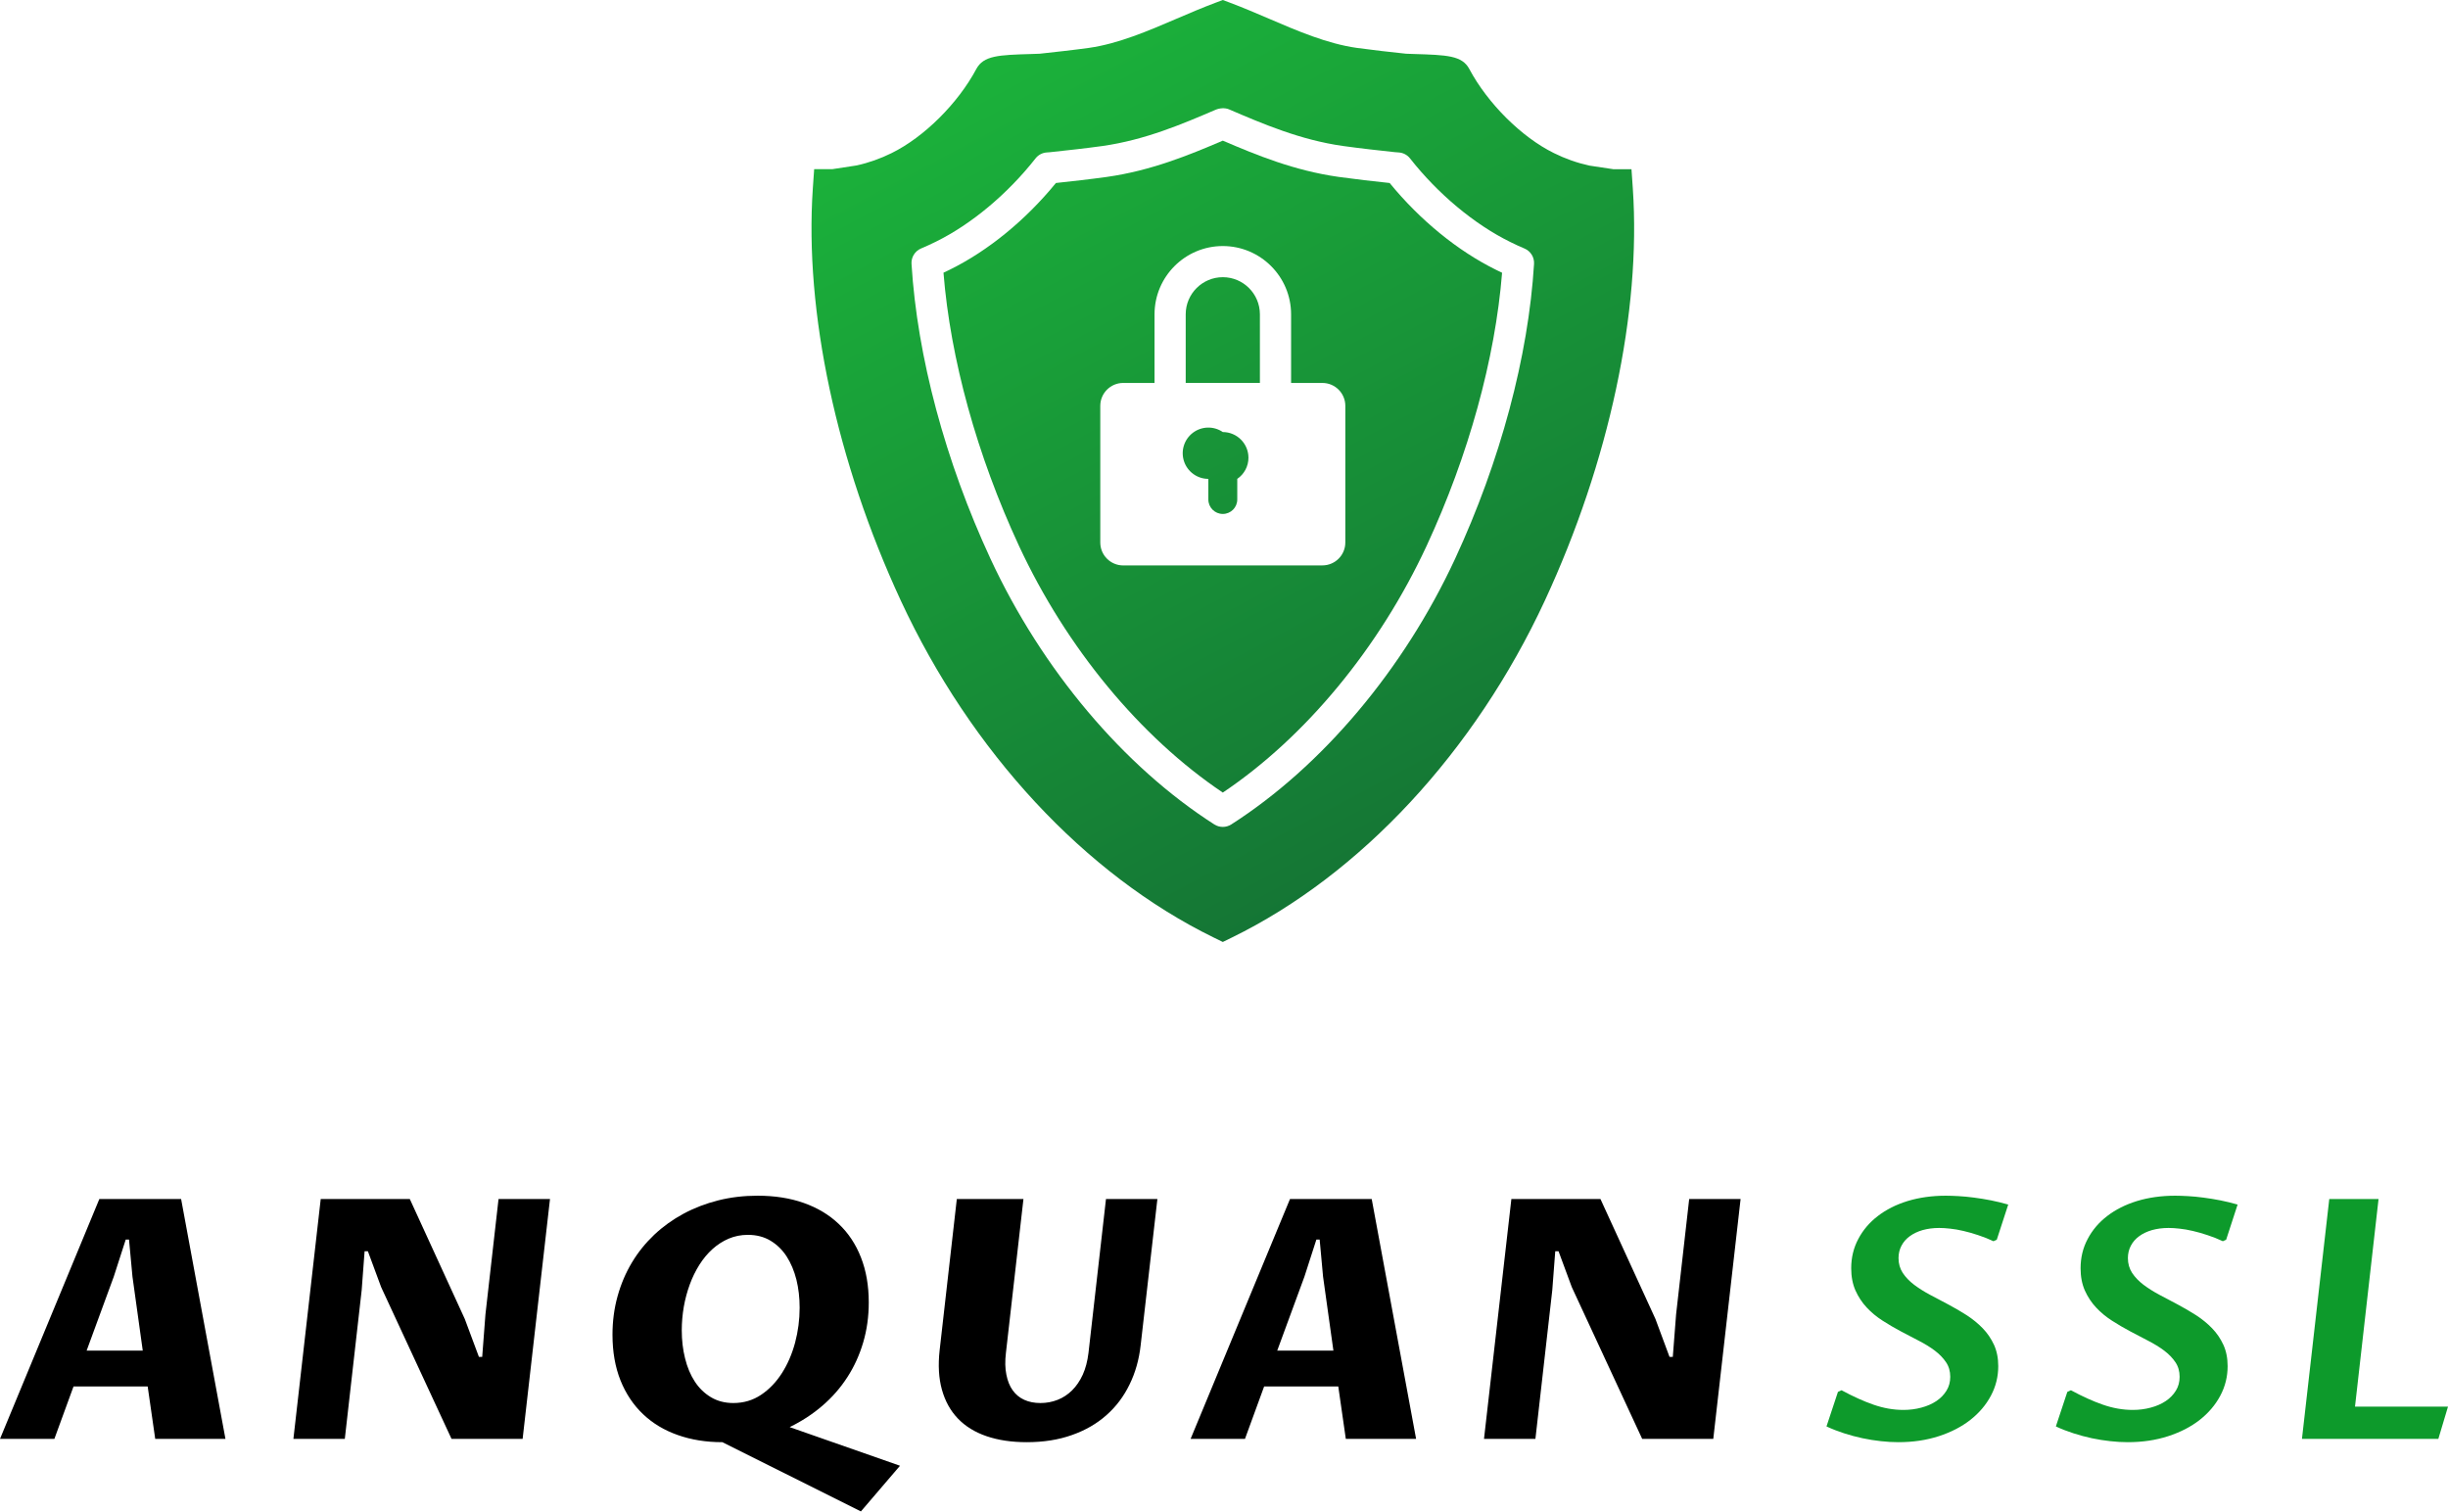
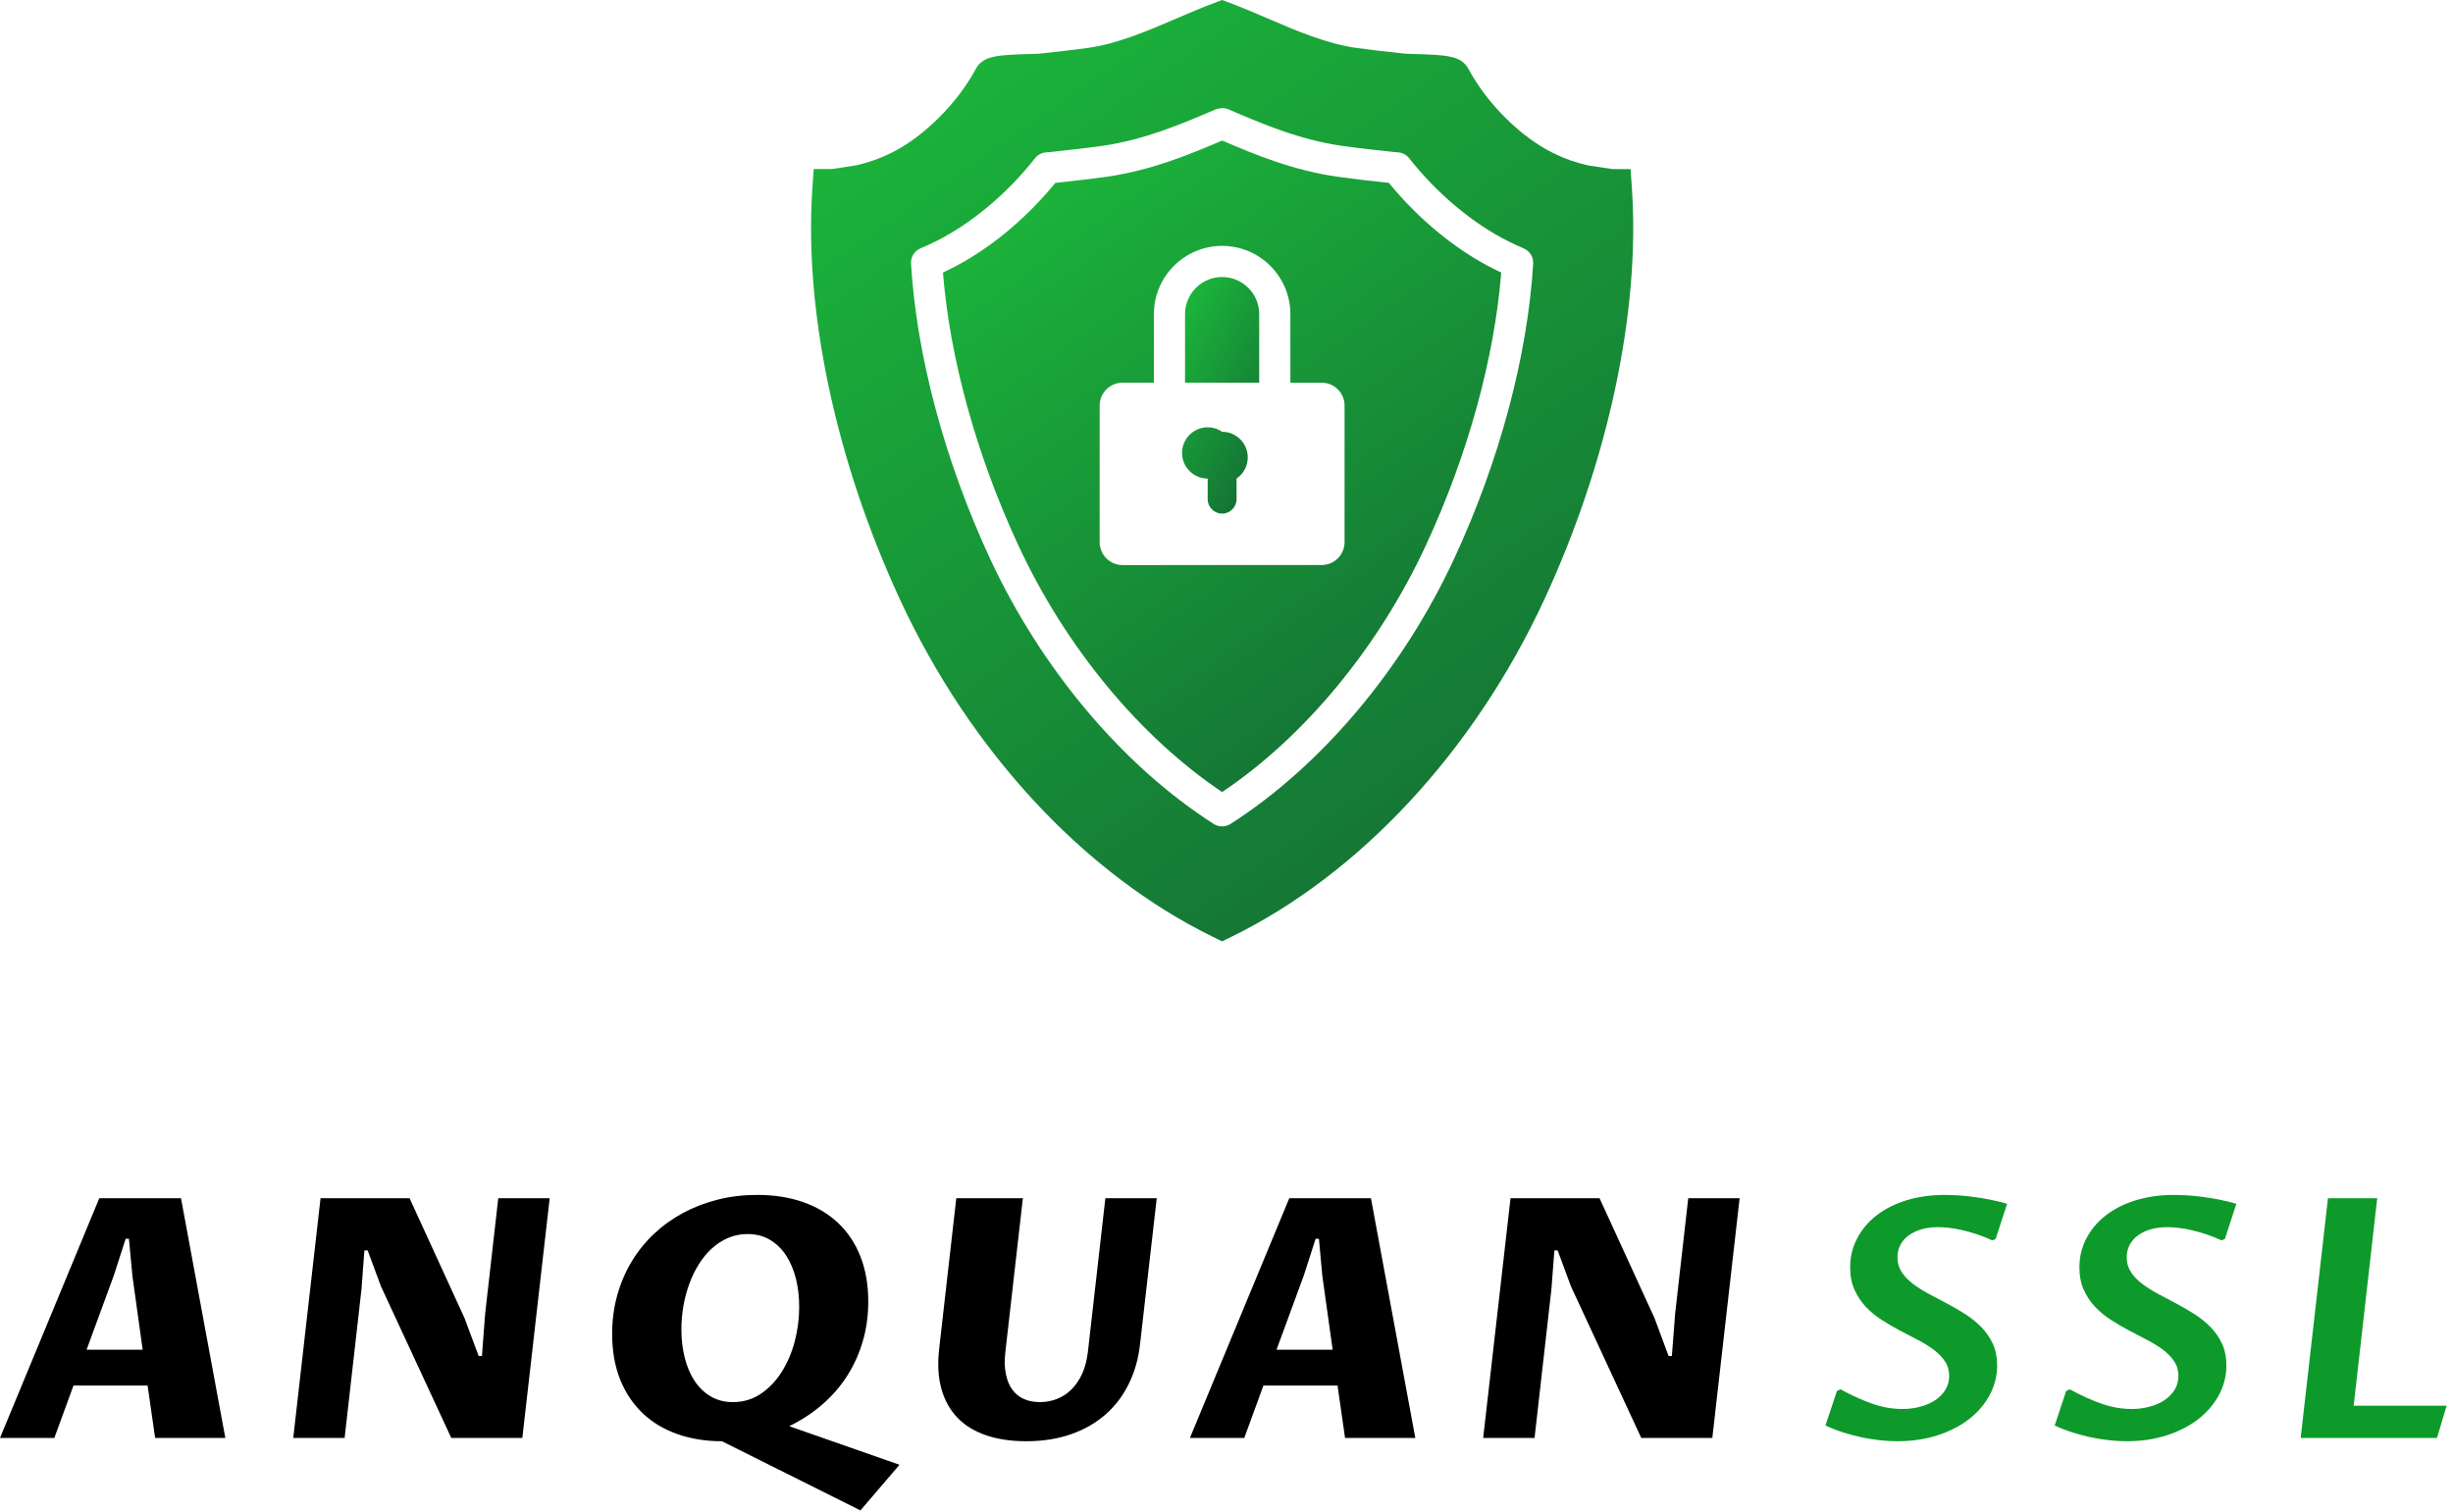
- <svg xmlns="http://www.w3.org/2000/svg">
-   <linearGradient id="a" gradientUnits="userSpaceOnUse" x1="22.576" x2="77.427" y1="-1.536" y2="101.625">
-     <stop offset="0" stop-color="#1cbb3b" />
-     <stop offset="1" stop-color="#136934" />
-   </linearGradient>
+ <svg xmlns="http://www.w3.org/2000/svg" width="482" height="297">
+   <defs>
+     <linearGradient y2="1.071" y1="-0.071" x2="0.848" x1="0.152" id="a">
+       <stop stop-color="#1cbb3b" offset="0" />
+       <stop stop-color="#136934" offset="1" />
+     </linearGradient>
+   </defs>
  <g>
-     <path d="m-44.98-5.46c-1.88 0-3.76-.33-5.65-.99-1.9-.66-3.9-1.57-6.02-2.72l-.68.31-2.16 6.51c1.07.5 2.18.93 3.33 1.3s2.31.68 3.48.93c1.16.24 2.31.43 3.45.55 1.14.13 2.24.19 3.29.19 2.78 0 5.32-.38 7.62-1.13 2.31-.75 4.29-1.77 5.95-3.07 1.65-1.3 2.94-2.81 3.87-4.55s1.39-3.6 1.39-5.58c0-1.52-.27-2.86-.8-4.02-.54-1.17-1.25-2.21-2.13-3.12-.89-.92-1.89-1.73-3.01-2.46-1.12-.72-2.28-1.39-3.46-2.02-1.18-.62-2.34-1.24-3.46-1.83-1.12-.6-2.12-1.23-3.01-1.9-.88-.67-1.59-1.41-2.13-2.22-.53-.82-.8-1.75-.8-2.8 0-.86.19-1.64.56-2.34s.89-1.3 1.57-1.79c.68-.5 1.49-.88 2.42-1.15.94-.26 1.97-.4 3.11-.4.61 0 1.31.04 2.08.13.77.08 1.6.22 2.48.43.89.2 1.82.47 2.78.79.97.31 1.94.7 2.9 1.15l.62-.28 2.16-6.63c-1.07-.31-2.15-.57-3.24-.79-1.09-.21-2.15-.39-3.19-.52-1.04-.14-2.02-.23-2.92-.28-.91-.05-1.71-.08-2.41-.08-2.61 0-5.01.34-7.19 1-2.18.67-4.06 1.62-5.63 2.83-1.58 1.21-2.81 2.66-3.69 4.34-.89 1.67-1.33 3.51-1.33 5.51 0 1.58.27 2.97.8 4.18.54 1.2 1.24 2.27 2.12 3.21.87.94 1.87 1.76 2.99 2.48s2.26 1.39 3.43 2.01c1.16.62 2.3 1.21 3.42 1.79 1.13.58 2.12 1.19 3 1.85.87.66 1.58 1.39 2.11 2.18.54.79.8 1.71.8 2.76 0 .97-.23 1.84-.71 2.61-.47.77-1.11 1.42-1.91 1.96-.8.53-1.74.95-2.81 1.23-1.07.29-2.2.44-3.39.44zm43.24 0c-1.88 0-3.76-.33-5.65-.99-1.9-.66-3.9-1.57-6.02-2.72l-.68.31-2.16 6.51c1.07.5 2.18.93 3.33 1.3s2.31.68 3.47.93c1.17.24 2.32.43 3.46.55 1.14.13 2.24.19 3.29.19 2.78 0 5.32-.38 7.62-1.13 2.31-.75 4.29-1.77 5.95-3.07 1.65-1.3 2.94-2.81 3.87-4.55s1.39-3.6 1.39-5.58c0-1.52-.27-2.86-.8-4.02-.54-1.17-1.25-2.21-2.13-3.12-.89-.92-1.89-1.73-3.01-2.46-1.13-.72-2.28-1.39-3.46-2.02-1.18-.62-2.34-1.24-3.46-1.83-1.12-.6-2.12-1.23-3.01-1.9-.88-.67-1.59-1.41-2.13-2.22-.53-.82-.8-1.75-.8-2.8 0-.86.19-1.64.56-2.34s.89-1.3 1.57-1.79c.68-.5 1.49-.88 2.42-1.15.94-.26 1.97-.4 3.11-.4.61 0 1.31.04 2.08.13.77.08 1.6.22 2.48.43.89.2 1.81.47 2.78.79.97.31 1.94.7 2.9 1.15l.62-.28 2.16-6.63c-1.07-.31-2.15-.57-3.24-.79-1.09-.21-2.16-.39-3.19-.52-1.04-.14-2.02-.23-2.92-.28-.91-.05-1.71-.08-2.41-.08-2.61 0-5.01.34-7.19 1-2.18.67-4.06 1.62-5.63 2.83-1.58 1.21-2.81 2.66-3.69 4.34-.89 1.67-1.33 3.51-1.33 5.51 0 1.58.27 2.97.8 4.18.54 1.2 1.24 2.27 2.12 3.21.87.94 1.87 1.76 2.99 2.48s2.26 1.39 3.43 2.01c1.16.62 2.3 1.21 3.42 1.79s2.12 1.19 3 1.85c.87.66 1.58 1.39 2.11 2.18.54.79.8 1.71.8 2.76 0 .97-.23 1.84-.71 2.61-.47.77-1.11 1.42-1.91 1.96-.8.53-1.74.95-2.81 1.23-1.07.29-2.2.44-3.39.44zm31.88 5.46h25.71l1.82-6.08h-17.53l4.44-39.14h-9.29z" fill="#0d9a2b" transform="translate(403.801 271.2249)" />
-     <path d="m-137.5-9.88 1.42 9.88h13.24l-8.36-45.22h-15.41l-18.73 45.22h10.25l3.61-9.88zm-.93-6.76h-10.58l5.12-13.95 2.25-6.98h.62l.65 6.98zm28.4 16.64h9.69l3.18-28.03.55-7.34h.62l2.5 6.76 13.27 28.61h13.4l5.16-45.22h-9.7l-2.47 21.76-.61 8h-.62l-2.66-7.14-10.37-22.62h-16.79zm80.86.62 26.12 13.05 7.37-8.61-20.8-7.28c2.28-1.11 4.35-2.46 6.19-4.05 1.84-1.58 3.4-3.37 4.69-5.37 1.29-1.99 2.28-4.17 2.98-6.54s1.05-4.88 1.05-7.53c0-3.17-.49-6-1.47-8.49-.97-2.49-2.37-4.6-4.2-6.33-1.82-1.73-4.02-3.04-6.6-3.95s-5.48-1.36-8.69-1.36c-2.59 0-5.06.29-7.41.88-2.34.59-4.53 1.43-6.56 2.52-2.02 1.09-3.86 2.41-5.51 3.96-1.64 1.56-3.05 3.3-4.21 5.24-1.16 1.93-2.06 4.04-2.7 6.34-.64 2.29-.96 4.72-.96 7.27 0 3.23.51 6.1 1.51 8.61 1.01 2.51 2.43 4.63 4.25 6.36s4 3.04 6.54 3.93c2.54.9 5.35 1.35 8.41 1.35zm2.07-7.38c-1.6 0-3.01-.37-4.23-1.1-1.21-.73-2.23-1.71-3.04-2.96-.81-1.24-1.42-2.7-1.83-4.37-.42-1.66-.62-3.42-.62-5.28 0-1.48.13-2.95.38-4.42.26-1.48.64-2.88 1.13-4.22s1.1-2.58 1.82-3.72 1.55-2.13 2.47-2.96c.93-.83 1.95-1.49 3.06-1.96s2.31-.71 3.61-.71c1.6 0 3.02.36 4.24 1.09 1.23.74 2.25 1.73 3.06 2.98.81 1.26 1.42 2.71 1.84 4.37.41 1.66.61 3.42.61 5.3 0 2.24-.29 4.43-.86 6.59-.58 2.15-1.41 4.06-2.49 5.75s-2.39 3.05-3.93 4.08c-1.55 1.03-3.28 1.54-5.22 1.54zm54.69-38.46h-12.56l-3.24 28.52c-.31 2.8-.17 5.27.43 7.42s1.6 3.97 3.01 5.44 3.21 2.58 5.4 3.33 4.72 1.13 7.58 1.13c3.17 0 6.01-.45 8.53-1.35 2.53-.89 4.69-2.14 6.5-3.75 1.81-1.6 3.26-3.52 4.35-5.77 1.1-2.24 1.8-4.72 2.1-7.44l3.15-27.53h-9.69l-3.3 29.01c-.19 1.57-.55 2.94-1.08 4.11-.54 1.17-1.21 2.16-2.01 2.95s-1.71 1.39-2.73 1.79-2.1.6-3.23.6c-1.15 0-2.17-.2-3.05-.6-.89-.4-1.61-1-2.18-1.79s-.97-1.78-1.2-2.97c-.24-1.18-.27-2.55-.08-4.12zm59.35 35.34 1.42 9.88h13.25l-8.37-45.22h-15.4l-18.74 45.22h10.25l3.61-9.88zm-.92-6.76h-10.59l5.13-13.95 2.25-6.98h.62l.64 6.98zm28.39 16.64h9.69l3.18-28.03.56-7.34h.62l2.5 6.76 13.27 28.61h13.4l5.15-45.22h-9.69l-2.47 21.76-.62 8h-.62l-2.65-7.14-10.37-22.62h-16.79z" transform="translate(165.34 271.2249)" />
-     <g fill="url(#a)" transform="matrix(1.964949 0 0 1.964949 132.2635 -9.555544)">
-       <path d="m50 31.453a3.564 3.564 0 0 0 -3.559 3.559v6.582h7.118v-6.582a3.564 3.564 0 0 0 -3.559-3.559zm0 14.856a2.46 2.46 0 1 0 -1.387 4.492v1.977a1.387 1.387 0 0 0 2.774 0v-1.978a2.454 2.454 0 0 0 1.074-2.031 2.466 2.466 0 0 0 -2.461-2.46z" />
-       <path d="m66.008 22.418a147.36 147.36 0 0 1 -4.902-.586c-4.258-.602-7.89-2.098-11.105-3.477-3.274 1.399-6.883 2.88-11.13 3.481-1.663.23-3.3.41-4.882.582-2.914 3.57-6.512 6.508-10.184 8.316-.195.098-.399.196-.602.29.66 8.265 3.215 17.52 7.239 26.194 4.547 9.782 11.64 18.355 19.558 23.676 7.922-5.316 15.012-13.89 19.555-23.672 4.023-8.671 6.574-17.93 7.238-26.195l-.559-.27c-3.695-1.82-7.308-4.769-10.227-8.339zm-4.254 34.484a2.2 2.2 0 0 1 -2.2 2.2l-19.108.003a2.2 2.2 0 0 1 -2.2-2.2v-13.107a2.2 2.2 0 0 1 2.2-2.2h3.004v-6.581c0-3.614 2.937-6.551 6.55-6.551s6.551 2.937 6.551 6.55v6.583h3.004a2.2 2.2 0 0 1 2.2 2.199z" />
-       <path d="m89.336 22.957-.129-1.863h-1.746c-.457-.063-2.11-.313-2.285-.344a14.739 14.739 0 0 1 -3.414-1.203c-3.094-1.52-6.352-4.762-8.114-8.067-.695-1.296-2.144-1.34-5.312-1.437-.356-.012-.637-.02-.758-.027a160.654 160.654 0 0 1 -4.727-.559c-2.832-.402-5.68-1.621-8.433-2.805-1.215-.52-2.469-1.058-3.719-1.527l-.7-.262-.698.262c-1.25.469-2.508 1.008-3.72 1.527-2.753 1.184-5.6 2.403-8.425 2.805-1.562.215-3.176.39-4.719.559-.133.011-.414.02-.77.027-3.167.094-4.616.14-5.316 1.441-1.757 3.297-5.015 6.536-8.12 8.063-1.052.523-2.196.93-3.36 1.187-.219.04-1.875.29-2.328.356h-1.746l-.13 1.863c-.804 11.82 2.274 26.227 8.442 39.527 6.73 14.5 17.672 26.281 30.012 32.316l.879.43.879-.43c12.34-6.035 23.28-17.816 30.016-32.316 6.168-13.297 9.246-27.703 8.441-39.523zm-17.059 35.527c-4.93 10.617-12.758 19.898-21.469 25.469a1.508 1.508 0 0 1 -1.617 0c-8.711-5.566-16.535-14.852-21.47-25.469-4.347-9.367-7.038-19.422-7.585-28.309a1.503 1.503 0 0 1 .918-1.477c.48-.203.953-.418 1.418-.648 3.41-1.68 6.89-4.59 9.562-7.992a1.491 1.491 0 0 1 1.078-.57 6.25 6.25 0 0 0 .313-.024c1.633-.176 3.328-.36 5.027-.594 4.102-.582 7.692-2.12 10.863-3.48.38-.16.895-.2 1.274-.04 3.261 1.4 6.851 2.938 10.934 3.516 1.738.242 3.468.43 4.992.594.094.012.215.02.363.027a1.5 1.5 0 0 1 1.082.57c2.672 3.403 6.176 6.325 9.61 8.016.453.227.906.434 1.37.63.59.245.958.84.919 1.476-.543 8.883-3.239 18.938-7.582 28.305z" />
+     <g id="svg_1" transform="scale(1.041769)">
+       <path id="svg_2" fill="#0d9a2b" d="m358.821,265.765c-1.88,0 -3.76,-0.33 -5.65,-0.99c-1.9,-0.66 -3.9,-1.57 -6.02,-2.72l-0.68,0.31l-2.16,6.51c1.07,0.5 2.18,0.93 3.33,1.3s2.31,0.68 3.48,0.93c1.16,0.24 2.31,0.43 3.45,0.55c1.14,0.13 2.24,0.19 3.29,0.19c2.78,0 5.32,-0.38 7.62,-1.13c2.31,-0.75 4.29,-1.77 5.95,-3.07c1.65,-1.3 2.94,-2.81 3.87,-4.55s1.39,-3.6 1.39,-5.58c0,-1.52 -0.27,-2.86 -0.8,-4.02c-0.54,-1.17 -1.25,-2.21 -2.13,-3.12c-0.89,-0.92 -1.89,-1.73 -3.01,-2.46c-1.12,-0.72 -2.28,-1.39 -3.46,-2.02c-1.18,-0.62 -2.34,-1.24 -3.46,-1.83c-1.12,-0.6 -2.12,-1.23 -3.01,-1.9c-0.88,-0.67 -1.59,-1.41 -2.13,-2.22c-0.53,-0.82 -0.8,-1.75 -0.8,-2.8c0,-0.86 0.19,-1.64 0.56,-2.34s0.89,-1.3 1.57,-1.79c0.68,-0.5 1.49,-0.88 2.42,-1.15c0.94,-0.26 1.97,-0.4 3.11,-0.4c0.61,0 1.31,0.04 2.08,0.13c0.77,0.08 1.6,0.22 2.48,0.43c0.89,0.2 1.82,0.47 2.78,0.79c0.97,0.31 1.94,0.7 2.9,1.15l0.62,-0.28l2.16,-6.63c-1.07,-0.31 -2.15,-0.57 -3.24,-0.79c-1.09,-0.21 -2.15,-0.39 -3.19,-0.52c-1.04,-0.14 -2.02,-0.23 -2.92,-0.28c-0.91,-0.05 -1.71,-0.08 -2.41,-0.08c-2.61,0 -5.01,0.34 -7.19,1c-2.18,0.67 -4.06,1.62 -5.63,2.83c-1.58,1.21 -2.81,2.66 -3.69,4.34c-0.89,1.67 -1.33,3.51 -1.33,5.51c0,1.58 0.27,2.97 0.8,4.18c0.54,1.2 1.24,2.27 2.12,3.21c0.87,0.94 1.87,1.76 2.99,2.48s2.26,1.39 3.43,2.01c1.16,0.62 2.3,1.21 3.42,1.79c1.13,0.58 2.12,1.19 3,1.85c0.87,0.66 1.58,1.39 2.11,2.18c0.54,0.79 0.8,1.71 0.8,2.76c0,0.97 -0.23,1.84 -0.71,2.61c-0.47,0.77 -1.11,1.42 -1.91,1.96c-0.8,0.53 -1.74,0.95 -2.81,1.23c-1.07,0.29 -2.2,0.44 -3.39,0.44zm43.24,0c-1.88,0 -3.76,-0.33 -5.65,-0.99c-1.9,-0.66 -3.9,-1.57 -6.02,-2.72l-0.68,0.31l-2.16,6.51c1.07,0.5 2.18,0.93 3.33,1.3s2.31,0.68 3.47,0.93c1.17,0.24 2.32,0.43 3.46,0.55c1.14,0.13 2.24,0.19 3.29,0.19c2.78,0 5.32,-0.38 7.62,-1.13c2.31,-0.75 4.29,-1.77 5.95,-3.07c1.65,-1.3 2.94,-2.81 3.87,-4.55s1.39,-3.6 1.39,-5.58c0,-1.52 -0.27,-2.86 -0.8,-4.02c-0.54,-1.17 -1.25,-2.21 -2.13,-3.12c-0.89,-0.92 -1.89,-1.73 -3.01,-2.46c-1.13,-0.72 -2.28,-1.39 -3.46,-2.02c-1.18,-0.62 -2.34,-1.24 -3.46,-1.83c-1.12,-0.6 -2.12,-1.23 -3.01,-1.9c-0.88,-0.67 -1.59,-1.41 -2.13,-2.22c-0.53,-0.82 -0.8,-1.75 -0.8,-2.8c0,-0.86 0.19,-1.64 0.56,-2.34s0.89,-1.3 1.57,-1.79c0.68,-0.5 1.49,-0.88 2.42,-1.15c0.94,-0.26 1.97,-0.4 3.11,-0.4c0.61,0 1.31,0.04 2.08,0.13c0.77,0.08 1.6,0.22 2.48,0.43c0.89,0.2 1.81,0.47 2.78,0.79c0.97,0.31 1.94,0.7 2.9,1.15l0.62,-0.28l2.16,-6.63c-1.07,-0.31 -2.15,-0.57 -3.24,-0.79c-1.09,-0.21 -2.16,-0.39 -3.19,-0.52c-1.04,-0.14 -2.02,-0.23 -2.92,-0.28c-0.91,-0.05 -1.71,-0.08 -2.41,-0.08c-2.61,0 -5.01,0.34 -7.19,1c-2.18,0.67 -4.06,1.62 -5.63,2.83c-1.58,1.21 -2.81,2.66 -3.69,4.34c-0.89,1.67 -1.33,3.51 -1.33,5.51c0,1.58 0.27,2.97 0.8,4.18c0.54,1.2 1.24,2.27 2.12,3.21c0.87,0.94 1.87,1.76 2.99,2.48s2.26,1.39 3.43,2.01c1.16,0.62 2.3,1.21 3.42,1.79s2.12,1.19 3,1.85c0.87,0.66 1.58,1.39 2.11,2.18c0.54,0.79 0.8,1.71 0.8,2.76c0,0.97 -0.23,1.84 -0.71,2.61c-0.47,0.77 -1.11,1.42 -1.91,1.96c-0.8,0.53 -1.74,0.95 -2.81,1.23c-1.07,0.29 -2.2,0.44 -3.39,0.44zm31.88,5.46l25.71,0l1.82,-6.08l-17.53,0l4.44,-39.14l-9.29,0l-5.15,45.22z" />
+       <path id="svg_3" d="m27.84,261.345l1.42,9.88l13.24,0l-8.36,-45.22l-15.41,0l-18.73,45.22l10.25,0l3.61,-9.88l13.98,0zm-0.93,-6.76l-10.58,0l5.12,-13.95l2.25,-6.98l0.62,0l0.65,6.98l1.94,13.95zm28.4,16.64l9.69,0l3.18,-28.03l0.55,-7.34l0.62,0l2.5,6.76l13.27,28.61l13.4,0l5.16,-45.22l-9.7,0l-2.47,21.76l-0.61,8l-0.62,0l-2.66,-7.14l-10.37,-22.62l-16.79,0l-5.15,45.22zm80.86,0.62l26.12,13.05l7.37,-8.61l-20.8,-7.28c2.28,-1.11 4.35,-2.46 6.19,-4.05c1.84,-1.58 3.4,-3.37 4.69,-5.37c1.29,-1.99 2.28,-4.17 2.98,-6.54s1.05,-4.88 1.05,-7.53c0,-3.17 -0.49,-6 -1.47,-8.49c-0.97,-2.49 -2.37,-4.6 -4.2,-6.33c-1.82,-1.73 -4.02,-3.04 -6.6,-3.95s-5.48,-1.36 -8.69,-1.36c-2.59,0 -5.06,0.29 -7.41,0.88c-2.34,0.59 -4.53,1.43 -6.56,2.52c-2.02,1.09 -3.86,2.41 -5.51,3.96c-1.64,1.56 -3.05,3.3 -4.21,5.24c-1.16,1.93 -2.06,4.04 -2.7,6.34c-0.64,2.29 -0.96,4.72 -0.96,7.27c0,3.23 0.51,6.1 1.51,8.61c1.01,2.51 2.43,4.63 4.25,6.36s4,3.04 6.54,3.93c2.54,0.9 5.35,1.35 8.41,1.35zm2.07,-7.38c-1.6,0 -3.01,-0.37 -4.23,-1.1c-1.21,-0.73 -2.23,-1.71 -3.04,-2.96c-0.81,-1.24 -1.42,-2.7 -1.83,-4.37c-0.42,-1.66 -0.62,-3.42 -0.62,-5.28c0,-1.48 0.13,-2.95 0.38,-4.42c0.26,-1.48 0.64,-2.88 1.13,-4.22s1.1,-2.58 1.82,-3.72s1.55,-2.13 2.47,-2.96c0.93,-0.83 1.95,-1.49 3.06,-1.96s2.31,-0.71 3.61,-0.71c1.6,0 3.02,0.36 4.24,1.09c1.23,0.74 2.25,1.73 3.06,2.98c0.81,1.26 1.42,2.71 1.84,4.37c0.41,1.66 0.61,3.42 0.61,5.3c0,2.24 -0.29,4.43 -0.86,6.59c-0.58,2.15 -1.41,4.06 -2.49,5.75s-2.39,3.05 -3.93,4.08c-1.55,1.03 -3.28,1.54 -5.22,1.54zm54.69,-38.46l-12.56,0l-3.24,28.52c-0.31,2.8 -0.17,5.27 0.43,7.42s1.6,3.97 3.01,5.44s3.21,2.58 5.4,3.33s4.72,1.13 7.58,1.13c3.17,0 6.01,-0.45 8.53,-1.35c2.53,-0.89 4.69,-2.14 6.5,-3.75c1.81,-1.6 3.26,-3.52 4.35,-5.77c1.1,-2.24 1.8,-4.72 2.1,-7.44l3.15,-27.53l-9.69,0l-3.3,29.01c-0.19,1.57 -0.55,2.94 -1.08,4.11c-0.54,1.17 -1.21,2.16 -2.01,2.95s-1.71,1.39 -2.73,1.79s-2.1,0.6 -3.23,0.6c-1.15,0 -2.17,-0.2 -3.05,-0.6c-0.89,-0.4 -1.61,-1 -2.18,-1.79s-0.97,-1.78 -1.2,-2.97c-0.24,-1.18 -0.27,-2.55 -0.08,-4.12l3.3,-28.98zm59.35,35.34l1.42,9.88l13.25,0l-8.37,-45.22l-15.4,0l-18.74,45.22l10.25,0l3.61,-9.88l13.98,0zm-0.92,-6.76l-10.59,0l5.13,-13.95l2.25,-6.98l0.62,0l0.64,6.98l1.95,13.95zm28.39,16.64l9.69,0l3.18,-28.03l0.56,-7.34l0.62,0l2.5,6.76l13.27,28.61l13.4,0l5.15,-45.22l-9.69,0l-2.47,21.76l-0.62,8l-0.62,0l-2.65,-7.14l-10.37,-22.62l-16.79,0l-5.16,45.22z" />
+       <g id="svg_4" transform="matrix(1.964949 0 0 1.964949 132.2635 -9.555544)" fill="url(#a)">
+         <path id="svg_5" d="m50,31.453a3.564,3.564 0 0 0 -3.559,3.559l0,6.582l7.118,0l0,-6.582a3.564,3.564 0 0 0 -3.559,-3.559zm0,14.856a2.46,2.46 0 1 0 -1.387,4.492l0,1.977a1.387,1.387 0 0 0 2.774,0l0,-1.978a2.454,2.454 0 0 0 1.074,-2.031a2.466,2.466 0 0 0 -2.461,-2.46z" />
+         <path id="svg_6" d="m66.008,22.418a147.36,147.36 0 0 1 -4.902,-0.586c-4.258,-0.602 -7.89,-2.098 -11.105,-3.477c-3.274,1.399 -6.883,2.88 -11.13,3.481c-1.663,0.23 -3.3,0.41 -4.882,0.582c-2.914,3.57 -6.512,6.508 -10.184,8.316c-0.195,0.098 -0.399,0.196 -0.602,0.29c0.66,8.265 3.215,17.52 7.239,26.194c4.547,9.782 11.64,18.355 19.558,23.676c7.922,-5.316 15.012,-13.89 19.555,-23.672c4.023,-8.671 6.574,-17.93 7.238,-26.195l-0.559,-0.27c-3.695,-1.82 -7.308,-4.769 -10.227,-8.339l0.001,0zm-4.254,34.484a2.2,2.2 0 0 1 -2.2,2.2l-19.108,0.003a2.2,2.2 0 0 1 -2.2,-2.2l0,-13.107a2.2,2.2 0 0 1 2.2,-2.2l3.004,0l0,-6.581c0,-3.614 2.937,-6.551 6.55,-6.551s6.551,2.937 6.551,6.55l0,6.583l3.004,0a2.2,2.2 0 0 1 2.2,2.199l-0.001,13.104z" />
+         <path id="svg_7" d="m89.336,22.957l-0.129,-1.863l-1.746,0c-0.457,-0.063 -2.11,-0.313 -2.285,-0.344a14.739,14.739 0 0 1 -3.414,-1.203c-3.094,-1.52 -6.352,-4.762 -8.114,-8.067c-0.695,-1.296 -2.144,-1.34 -5.312,-1.437c-0.356,-0.012 -0.637,-0.02 -0.758,-0.027a160.654,160.654 0 0 1 -4.727,-0.559c-2.832,-0.402 -5.68,-1.621 -8.433,-2.805c-1.215,-0.52 -2.469,-1.058 -3.719,-1.527l-0.7,-0.262l-0.698,0.262c-1.25,0.469 -2.508,1.008 -3.72,1.527c-2.753,1.184 -5.6,2.403 -8.425,2.805c-1.562,0.215 -3.176,0.39 -4.719,0.559c-0.133,0.011 -0.414,0.02 -0.77,0.027c-3.167,0.094 -4.616,0.14 -5.316,1.441c-1.757,3.297 -5.015,6.536 -8.12,8.063c-1.052,0.523 -2.196,0.93 -3.36,1.187c-0.219,0.04 -1.875,0.29 -2.328,0.356l-1.746,0l-0.13,1.863c-0.804,11.82 2.274,26.227 8.442,39.527c6.73,14.5 17.672,26.281 30.012,32.316l0.879,0.43l0.879,-0.43c12.34,-6.035 23.28,-17.816 30.016,-32.316c6.168,-13.297 9.246,-27.703 8.441,-39.523zm-17.059,35.527c-4.93,10.617 -12.758,19.898 -21.469,25.469a1.508,1.508 0 0 1 -1.617,0c-8.711,-5.566 -16.535,-14.852 -21.47,-25.469c-4.347,-9.367 -7.038,-19.422 -7.585,-28.309a1.503,1.503 0 0 1 0.918,-1.477c0.48,-0.203 0.953,-0.418 1.418,-0.648c3.41,-1.68 6.89,-4.59 9.562,-7.992a1.491,1.491 0 0 1 1.078,-0.57a6.25,6.25 0 0 0 0.313,-0.024c1.633,-0.176 3.328,-0.36 5.027,-0.594c4.102,-0.582 7.692,-2.12 10.863,-3.48c0.38,-0.16 0.895,-0.2 1.274,-0.04c3.261,1.4 6.851,2.938 10.934,3.516c1.738,0.242 3.468,0.43 4.992,0.594c0.094,0.012 0.215,0.02 0.363,0.027a1.5,1.5 0 0 1 1.082,0.57c2.672,3.403 6.176,6.325 9.61,8.016c0.453,0.227 0.906,0.434 1.37,0.63c0.59,0.245 0.958,0.84 0.919,1.476c-0.543,8.883 -3.239,18.938 -7.582,28.305z" />
+       </g>
    </g>
  </g>
</svg>
